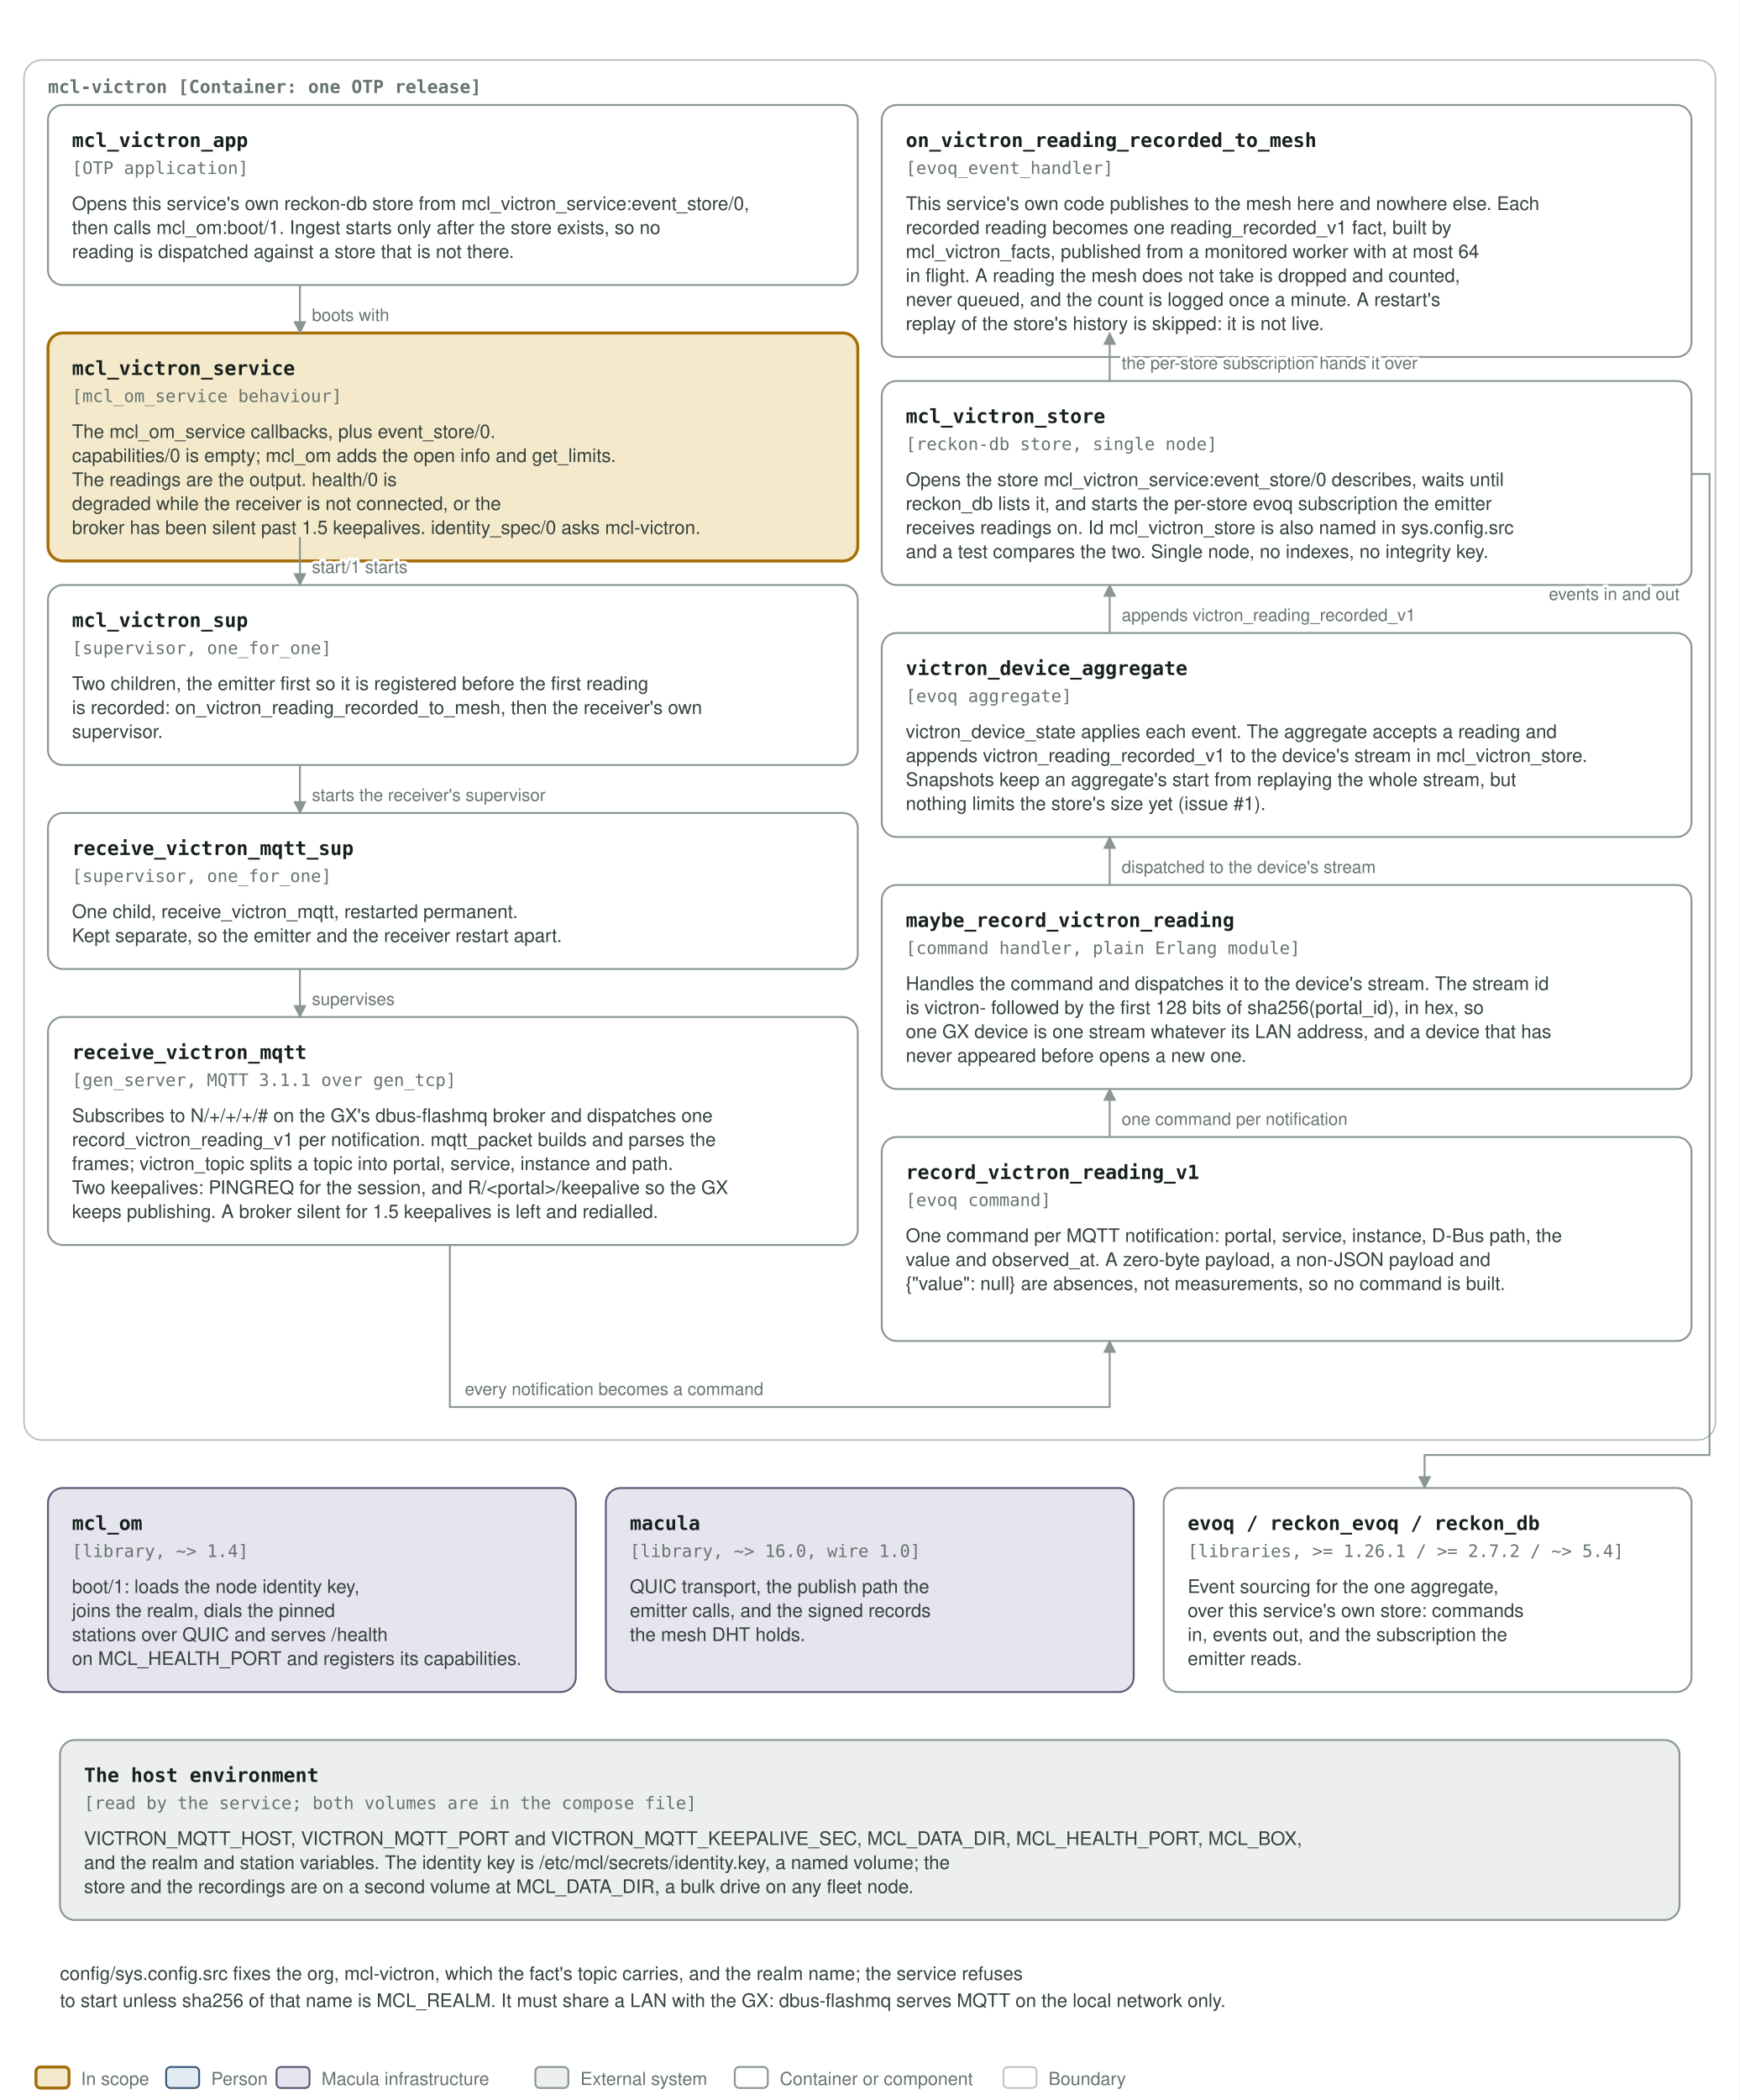
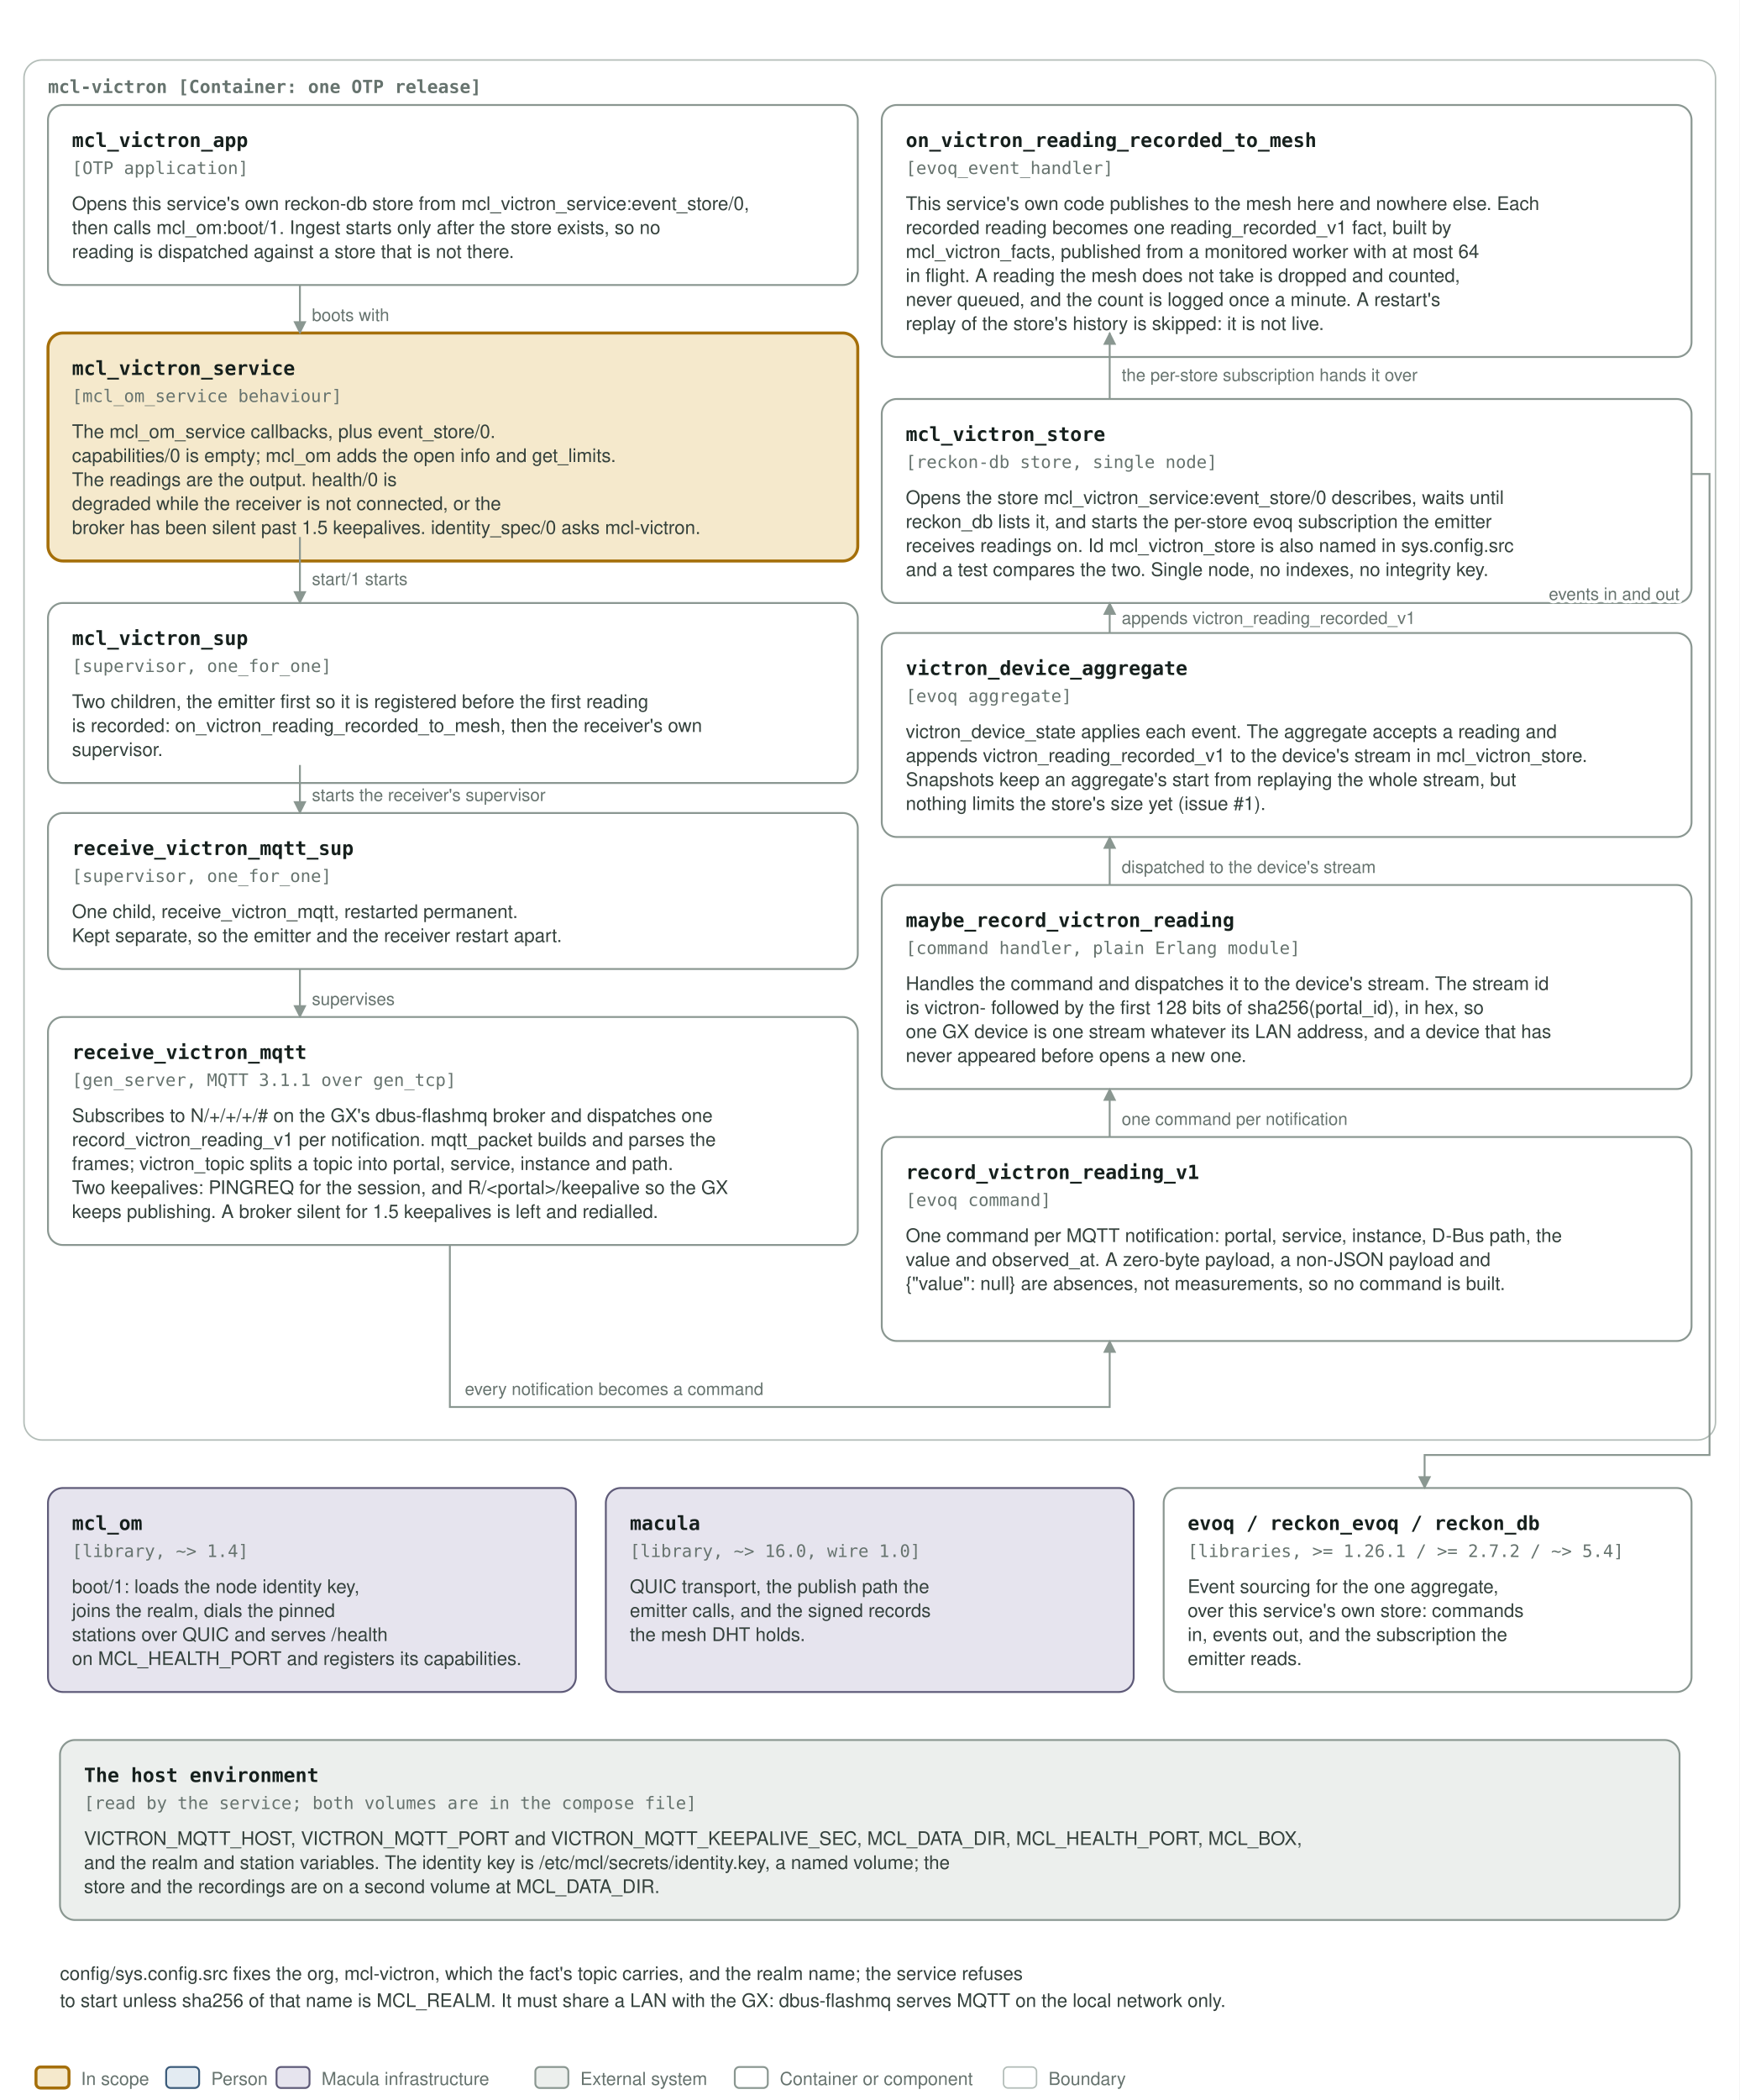
<svg xmlns="http://www.w3.org/2000/svg" viewBox="0 0 1160 1400" role="img" aria-label="mcl-victron components">
  <style>
.t-name { font-family: "Atkinson Hyperlegible", "Segoe UI", system-ui, -apple-system, Helvetica, Arial, sans-serif; font-size: 15px; font-weight: 700; }
.t-desc { font-family: "Atkinson Hyperlegible", "Segoe UI", system-ui, -apple-system, Helvetica, Arial, sans-serif; font-size: 12.5px; }
.t-rel { font-family: "Atkinson Hyperlegible", "Segoe UI", system-ui, -apple-system, Helvetica, Arial, sans-serif; font-size: 11.5px; paint-order: stroke; stroke-width: 4px; stroke-linejoin: round; }
.t-code { font-family: "JetBrains Mono", ui-monospace, Menlo, Consolas, monospace; font-size: 13px; font-weight: 600; }
.t-type { font-family: "JetBrains Mono", ui-monospace, Menlo, Consolas, monospace; font-size: 11.5px; }
.t-bound { font-family: "JetBrains Mono", ui-monospace, Menlo, Consolas, monospace; font-size: 12px; font-weight: 600; }
.t-leg { font-family: "Atkinson Hyperlegible", "Segoe UI", system-ui, -apple-system, Helvetica, Arial, sans-serif; font-size: 12px; }
.edge { fill: none; stroke-width: 1.25; }
.edge-later { fill: none; stroke-width: 1.25; stroke-dasharray: 5 4; }
.bg { fill: #FFFFFF; }
.b-sys { fill: #F5E9CC; stroke: #A56F0A; stroke-width: 2; }
.b-per { fill: #E3EBF2; stroke: #3B5B7A; stroke-width: 1.25; }
.b-mac { fill: #E6E4EE; stroke: #5E5A78; stroke-width: 1.25; }
.b-ext { fill: #ECEFED; stroke: #8A9791; stroke-width: 1.25; }
.b-cmp { fill: #FFFFFF; stroke: #8A9791; stroke-width: 1.25; }
.b-later { fill: none; stroke: #8A9791; stroke-width: 1.25; stroke-dasharray: 5 4; }
.bound { fill: none; stroke: #B3BDB8; stroke-width: 1; }
.head { fill: #3B5B7A; }
.t-name, .t-code { fill: #16201D; }
.t-type, .t-bound, .t-leg { fill: #66736E; }
.t-desc { fill: #34413C; }
.t-rel { fill: #66736E; stroke: #FFFFFF; }
.edge, .edge-later { stroke: #8A9791; }
.arrowhead { fill: #8A9791; }
@media (prefers-color-scheme: dark) {
.bg { fill: #171F1C; }
.b-sys { fill: #3A2E13; stroke: #E3AA3C; }
.b-per { fill: #1D2A36; stroke: #8EB4D8; }
.b-mac { fill: #26243A; stroke: #A9A4C8; }
.b-ext { fill: #1C2421; stroke: #7D8B85; }
.b-cmp { fill: #171F1C; stroke: #7D8B85; }
.b-later { stroke: #7D8B85; }
.bound { stroke: #4A5752; }
.head { fill: #8EB4D8; }
.t-name, .t-code { fill: #E6ECE9; }
.t-type, .t-bound, .t-leg { fill: #93A09A; }
.t-desc { fill: #C3CDC8; }
.t-rel { fill: #93A09A; stroke: #171F1C; }
.edge, .edge-later { stroke: #7D8B85; }
.arrowhead { fill: #7D8B85; }
}
</style>
  <defs>
    <marker id="a" viewBox="0 0 10 10" refX="9" refY="5" markerWidth="7" markerHeight="7" orient="auto-start-reverse">
      <path class="arrowhead" d="M0 0L10 5L0 10z" />
    </marker>
  </defs>
  <rect class="bg" x="0" y="0" width="1160" height="1400" />
  <rect class="bound" x="16" y="40" width="1128" height="920" rx="12" />
  <text class="t-bound" x="32" y="62">mcl-victron [Container: one OTP release]</text>
  <rect class="b-cmp" x="32" y="70" width="540" height="120" rx="10" />
  <text class="t-code" x="48" y="98">mcl_victron_app</text>
  <text class="t-type" x="48" y="116">[OTP application]</text>
  <text class="t-desc" x="48" y="140">Opens this service's own reckon-db store from mcl_victron_service:event_store/0,</text>
  <text class="t-desc" x="48" y="156">then calls mcl_om:boot/1. Ingest starts only after the store exists, so no</text>
  <text class="t-desc" x="48" y="172">reading is dispatched against a store that is not there.</text>
  <rect class="b-sys" x="32" y="222" width="540" height="152" rx="10" />
  <text class="t-code" x="48" y="250">mcl_victron_service</text>
  <text class="t-type" x="48" y="268">[mcl_om_service behaviour]</text>
  <text class="t-desc" x="48" y="292">The mcl_om_service callbacks, plus event_store/0.</text>
  <text class="t-desc" x="48" y="308">capabilities/0 is empty; mcl_om adds the open info and get_limits.</text>
  <text class="t-desc" x="48" y="324">The readings are the output. health/0 is</text>
  <text class="t-desc" x="48" y="340">degraded while the receiver is not connected, or the</text>
  <text class="t-desc" x="48" y="356">broker has been silent past 1.5 keepalives. identity_spec/0 asks mcl-victron.</text>
-   <rect class="b-cmp" x="32" y="390" width="540" height="120" rx="10" />
-   <text class="t-code" x="48" y="418">mcl_victron_sup</text>
-   <text class="t-type" x="48" y="436">[supervisor, one_for_one]</text>
-   <text class="t-desc" x="48" y="460">Two children, the emitter first so it is registered before the first reading</text>
-   <text class="t-desc" x="48" y="476">is recorded: on_victron_reading_recorded_to_mesh, then the receiver's own</text>
-   <text class="t-desc" x="48" y="492">supervisor.</text>
+   <rect class="b-cmp" x="32" y="402" width="540" height="120" rx="10" />
+   <text class="t-code" x="48" y="430">mcl_victron_sup</text>
+   <text class="t-type" x="48" y="448">[supervisor, one_for_one]</text>
+   <text class="t-desc" x="48" y="472">Two children, the emitter first so it is registered before the first reading</text>
+   <text class="t-desc" x="48" y="488">is recorded: on_victron_reading_recorded_to_mesh, then the receiver's own</text>
+   <text class="t-desc" x="48" y="504">supervisor.</text>
  <rect class="b-cmp" x="32" y="542" width="540" height="104" rx="10" />
  <text class="t-code" x="48" y="570">receive_victron_mqtt_sup</text>
  <text class="t-type" x="48" y="588">[supervisor, one_for_one]</text>
  <text class="t-desc" x="48" y="612">One child, receive_victron_mqtt, restarted permanent.</text>
  <text class="t-desc" x="48" y="628">Kept separate, so the emitter and the receiver restart apart.</text>
  <rect class="b-cmp" x="32" y="678" width="540" height="152" rx="10" />
  <text class="t-code" x="48" y="706">receive_victron_mqtt</text>
  <text class="t-type" x="48" y="724">[gen_server, MQTT 3.1.1 over gen_tcp]</text>
  <text class="t-desc" x="48" y="748">Subscribes to N/+/+/+/# on the GX's dbus-flashmq broker and dispatches one</text>
  <text class="t-desc" x="48" y="764">record_victron_reading_v1 per notification. mqtt_packet builds and parses the</text>
  <text class="t-desc" x="48" y="780">frames; victron_topic splits a topic into portal, service, instance and path.</text>
  <text class="t-desc" x="48" y="796">Two keepalives: PINGREQ for the session, and R/&lt;portal&gt;/keepalive so the GX</text>
  <text class="t-desc" x="48" y="812">keeps publishing. A broker silent for 1.5 keepalives is left and redialled.</text>
  <rect class="b-cmp" x="588" y="70" width="540" height="168" rx="10" />
  <text class="t-code" x="604" y="98">on_victron_reading_recorded_to_mesh</text>
  <text class="t-type" x="604" y="116">[evoq_event_handler]</text>
  <text class="t-desc" x="604" y="140">This service's own code publishes to the mesh here and nowhere else. Each</text>
  <text class="t-desc" x="604" y="156">recorded reading becomes one reading_recorded_v1 fact, built by</text>
  <text class="t-desc" x="604" y="172">mcl_victron_facts, published from a monitored worker with at most 64</text>
  <text class="t-desc" x="604" y="188">in flight. A reading the mesh does not take is dropped and counted,</text>
  <text class="t-desc" x="604" y="204">never queued, and the count is logged once a minute. A restart's</text>
  <text class="t-desc" x="604" y="220">replay of the store's history is skipped: it is not live.</text>
-   <rect class="b-cmp" x="588" y="254" width="540" height="136" rx="10" />
-   <text class="t-code" x="604" y="282">mcl_victron_store</text>
-   <text class="t-type" x="604" y="300">[reckon-db store, single node]</text>
-   <text class="t-desc" x="604" y="324">Opens the store mcl_victron_service:event_store/0 describes, waits until</text>
-   <text class="t-desc" x="604" y="340">reckon_db lists it, and starts the per-store evoq subscription the emitter</text>
-   <text class="t-desc" x="604" y="356">receives readings on. Id mcl_victron_store is also named in sys.config.src</text>
-   <text class="t-desc" x="604" y="372">and a test compares the two. Single node, no indexes, no integrity key.</text>
+   <rect class="b-cmp" x="588" y="266" width="540" height="136" rx="10" />
+   <text class="t-code" x="604" y="294">mcl_victron_store</text>
+   <text class="t-type" x="604" y="312">[reckon-db store, single node]</text>
+   <text class="t-desc" x="604" y="336">Opens the store mcl_victron_service:event_store/0 describes, waits until</text>
+   <text class="t-desc" x="604" y="352">reckon_db lists it, and starts the per-store evoq subscription the emitter</text>
+   <text class="t-desc" x="604" y="368">receives readings on. Id mcl_victron_store is also named in sys.config.src</text>
+   <text class="t-desc" x="604" y="384">and a test compares the two. Single node, no indexes, no integrity key.</text>
  <rect class="b-cmp" x="588" y="422" width="540" height="136" rx="10" />
  <text class="t-code" x="604" y="450">victron_device_aggregate</text>
  <text class="t-type" x="604" y="468">[evoq aggregate]</text>
  <text class="t-desc" x="604" y="492">victron_device_state applies each event. The aggregate accepts a reading and</text>
  <text class="t-desc" x="604" y="508">appends victron_reading_recorded_v1 to the device's stream in mcl_victron_store.</text>
  <text class="t-desc" x="604" y="524">Snapshots keep an aggregate's start from replaying the whole stream, but</text>
  <text class="t-desc" x="604" y="540">nothing limits the store's size yet (issue #1).</text>
  <rect class="b-cmp" x="588" y="590" width="540" height="136" rx="10" />
  <text class="t-code" x="604" y="618">maybe_record_victron_reading</text>
  <text class="t-type" x="604" y="636">[command handler, plain Erlang module]</text>
  <text class="t-desc" x="604" y="660">Handles the command and dispatches it to the device's stream. The stream id</text>
  <text class="t-desc" x="604" y="676">is victron- followed by the first 128 bits of sha256(portal_id), in hex, so</text>
  <text class="t-desc" x="604" y="692">one GX device is one stream whatever its LAN address, and a device that has</text>
  <text class="t-desc" x="604" y="708">never appeared before opens a new one.</text>
  <rect class="b-cmp" x="588" y="758" width="540" height="136" rx="10" />
  <text class="t-code" x="604" y="786">record_victron_reading_v1</text>
  <text class="t-type" x="604" y="804">[evoq command]</text>
  <text class="t-desc" x="604" y="828">One command per MQTT notification: portal, service, instance, D-Bus path, the</text>
  <text class="t-desc" x="604" y="844">value and observed_at. A zero-byte payload, a non-JSON payload and</text>
  <text class="t-desc" x="604" y="860">{"value": null} are absences, not measurements, so no command is built.</text>
  <path class="edge" d="M200 190V222" marker-end="url(#a)" />
  <text class="t-rel" x="208" y="214">boots with</text>
-   <path class="edge" d="M200 358V390" marker-end="url(#a)" />
-   <text class="t-rel" x="208" y="382">start/1 starts</text>
+   <path class="edge" d="M200 358V402" marker-end="url(#a)" />
+   <text class="t-rel" x="208" y="390">start/1 starts</text>
  <path class="edge" d="M200 510V542" marker-end="url(#a)" />
  <text class="t-rel" x="208" y="534">starts the receiver's supervisor</text>
  <path class="edge" d="M200 646V678" marker-end="url(#a)" />
  <text class="t-rel" x="208" y="670">supervises</text>
-   <path class="edge" d="M740 254V222" marker-end="url(#a)" />
-   <text class="t-rel" x="748" y="246">the per-store subscription hands it over</text>
-   <path class="edge" d="M740 422V390" marker-end="url(#a)" />
-   <text class="t-rel" x="748" y="414">appends victron_reading_recorded_v1</text>
+   <path class="edge" d="M740 266V222" marker-end="url(#a)" />
+   <text class="t-rel" x="748" y="254">the per-store subscription hands it over</text>
+   <path class="edge" d="M740 422V402" marker-end="url(#a)" />
+   <text class="t-rel" x="748" y="416">appends victron_reading_recorded_v1</text>
  <path class="edge" d="M740 590V558" marker-end="url(#a)" />
  <text class="t-rel" x="748" y="582">dispatched to the device's stream</text>
  <path class="edge" d="M740 758V726" marker-end="url(#a)" />
  <text class="t-rel" x="748" y="750">one command per notification</text>
  <path class="edge" d="M300 830V938H740V894" marker-end="url(#a)" />
  <text class="t-rel" x="310" y="930">every notification becomes a command</text>
  <rect class="b-mac" x="32" y="992" width="352" height="136" rx="10" />
  <text class="t-code" x="48" y="1020">mcl_om</text>
  <text class="t-type" x="48" y="1038">[library, ~&gt; 1.4]</text>
  <text class="t-desc" x="48" y="1062">boot/1: loads the node identity key,</text>
  <text class="t-desc" x="48" y="1078">joins the realm, dials the pinned</text>
  <text class="t-desc" x="48" y="1094">stations over QUIC and serves /health</text>
  <text class="t-desc" x="48" y="1110">on MCL_HEALTH_PORT and registers its capabilities.</text>
  <rect class="b-mac" x="404" y="992" width="352" height="136" rx="10" />
  <text class="t-code" x="420" y="1020">macula</text>
  <text class="t-type" x="420" y="1038">[library, ~&gt; 16.0, wire 1.0]</text>
  <text class="t-desc" x="420" y="1062">QUIC transport, the publish path the</text>
  <text class="t-desc" x="420" y="1078">emitter calls, and the signed records</text>
  <text class="t-desc" x="420" y="1094">the mesh DHT holds.</text>
  <rect class="b-cmp" x="776" y="992" width="352" height="136" rx="10" />
  <text class="t-code" x="792" y="1020">evoq / reckon_evoq / reckon_db</text>
  <text class="t-type" x="792" y="1038">[libraries, &gt;= 1.26.1 / &gt;= 2.7.2 / ~&gt; 5.4]</text>
  <text class="t-desc" x="792" y="1062">Event sourcing for the one aggregate,</text>
  <text class="t-desc" x="792" y="1078">over this service's own store: commands</text>
  <text class="t-desc" x="792" y="1094">in, events out, and the subscription the</text>
  <text class="t-desc" x="792" y="1110">emitter reads.</text>
  <rect class="b-ext" x="40" y="1160" width="1080" height="120" rx="10" />
  <text class="t-code" x="56" y="1188">The host environment</text>
  <text class="t-type" x="56" y="1206">[read by the service; both volumes are in the compose file]</text>
  <text class="t-desc" x="56" y="1230">VICTRON_MQTT_HOST, VICTRON_MQTT_PORT and VICTRON_MQTT_KEEPALIVE_SEC, MCL_DATA_DIR, MCL_HEALTH_PORT, MCL_BOX,</text>
  <text class="t-desc" x="56" y="1246">and the realm and station variables. The identity key is /etc/mcl/secrets/identity.key, a named volume; the</text>
-   <text class="t-desc" x="56" y="1262">store and the recordings are on a second volume at MCL_DATA_DIR, a bulk drive on any fleet node.</text>
+   <text class="t-desc" x="56" y="1262">store and the recordings are on a second volume at MCL_DATA_DIR.</text>
  <path class="edge" d="M1128 316H1140V970H950V992" marker-end="url(#a)" />
  <text class="t-rel" x="1120" y="400" text-anchor="end">events in and out</text>
  <text class="t-desc" x="40" y="1320">config/sys.config.src fixes the org, mcl-victron, which the fact's topic carries, and the realm name; the service refuses</text>
  <text class="t-desc" x="40" y="1338">to start unless sha256 of that name is MCL_REALM. It must share a LAN with the GX: dbus-flashmq serves MQTT on the local network only.</text>
  <rect class="b-sys" x="24" y="1378" width="22" height="14" rx="3" />
  <text class="t-leg" x="54" y="1390">In scope</text>
  <rect class="b-per" x="110.8" y="1378" width="22" height="14" rx="3" />
  <text class="t-leg" x="140.8" y="1390">Person</text>
  <rect class="b-mac" x="184.4" y="1378" width="22" height="14" rx="3" />
  <text class="t-leg" x="214.4" y="1390">Macula infrastructure</text>
  <rect class="b-ext" x="357.0" y="1378" width="22" height="14" rx="3" />
  <text class="t-leg" x="387.0" y="1390">External system</text>
  <rect class="b-cmp" x="490.0" y="1378" width="22" height="14" rx="3" />
  <text class="t-leg" x="520.0" y="1390">Container or component</text>
  <rect class="bound" x="669.2" y="1378" width="22" height="14" rx="3" />
  <text class="t-leg" x="699.2" y="1390">Boundary</text>
</svg>
